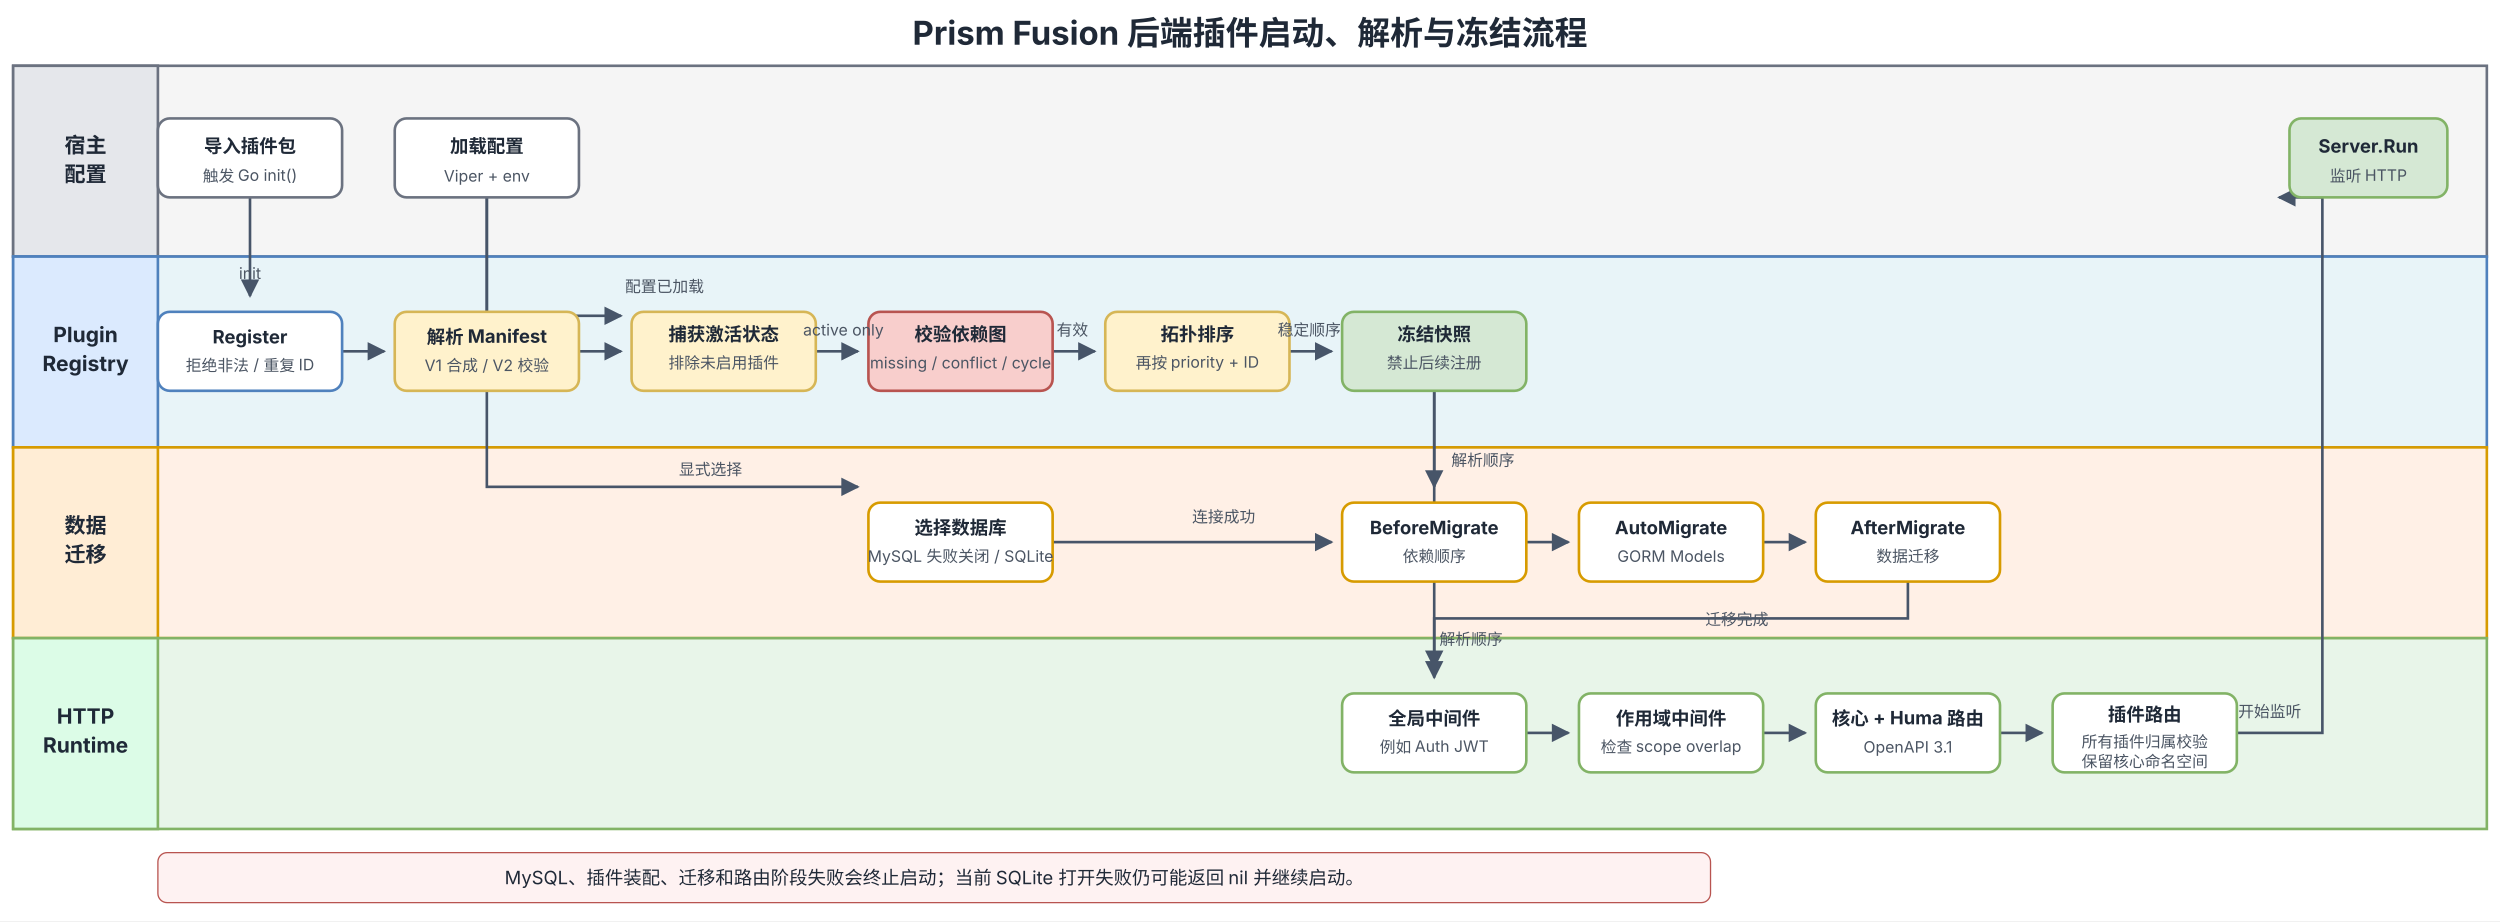
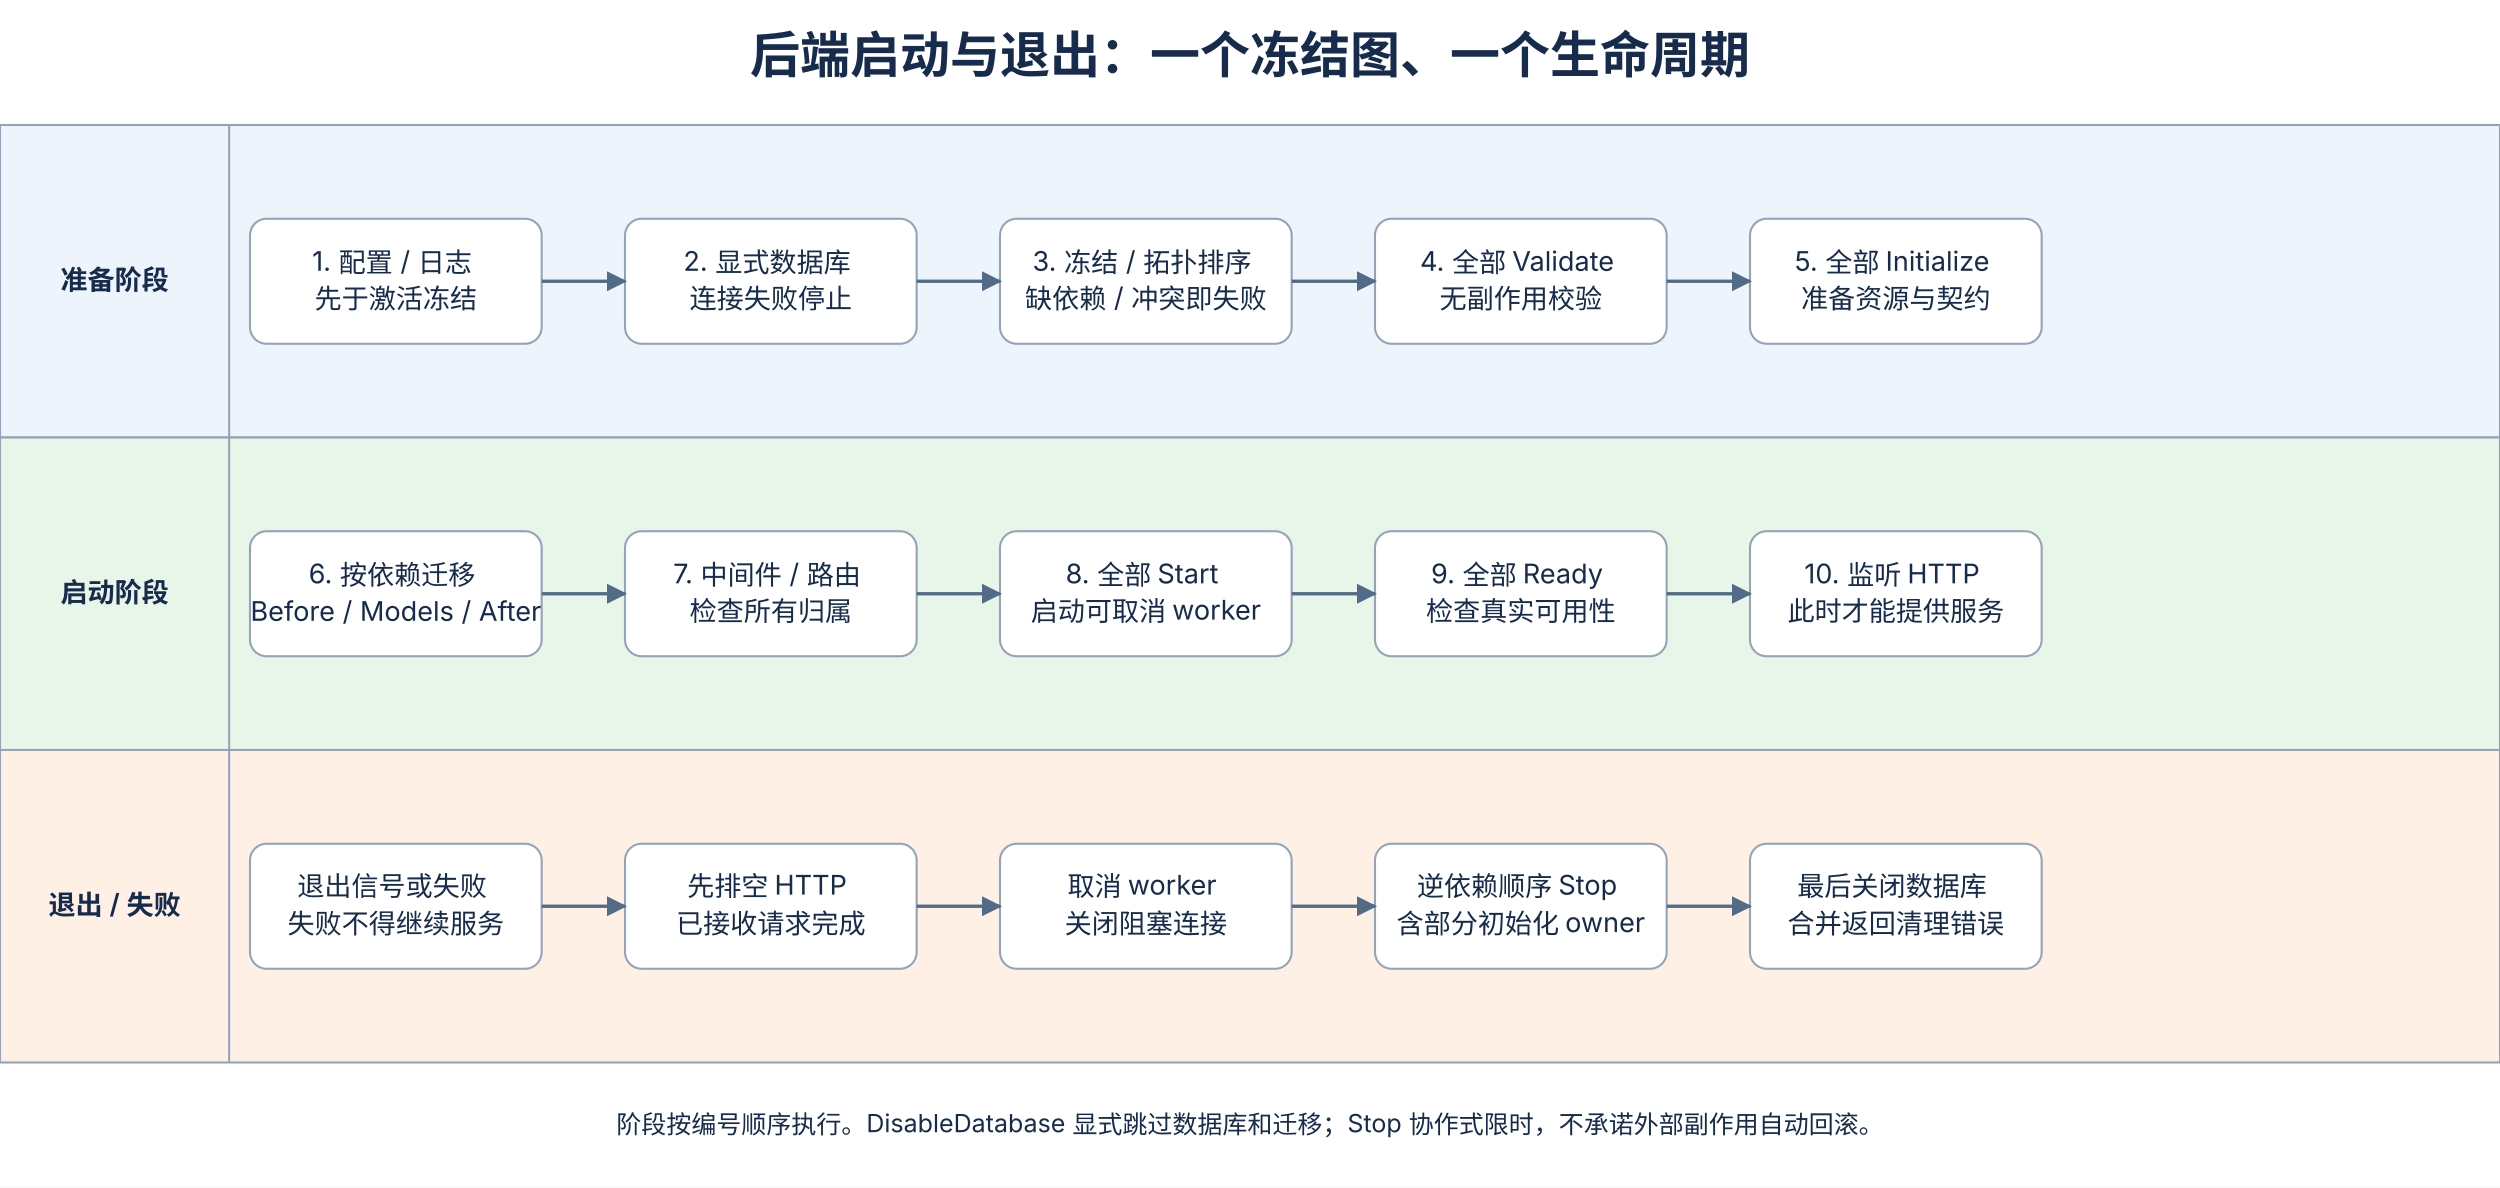
- <svg xmlns="http://www.w3.org/2000/svg" width="1900" height="700" viewBox="0 0 1900 700" role="img" aria-labelledby="title desc" data-drawio-source="plugin-startup-flow.drawio">
+ <svg xmlns="http://www.w3.org/2000/svg" width="1200" height="570" viewBox="0 0 1200 570" content="&lt;mxfile host=&quot;app.diagrams.net&quot;&gt;&lt;diagram id=&quot;architecture&quot; name=&quot;Page-1&quot;&gt;&lt;mxGraphModel adaptiveColors=&quot;auto&quot; pageWidth=&quot;1200&quot; pageHeight=&quot;570&quot;&gt;&#10;  &lt;root&gt;&#10;    &lt;mxCell id=&quot;0&quot;/&gt;&#10;    &lt;mxCell id=&quot;1&quot; parent=&quot;0&quot;/&gt;&#10;    &lt;mxCell id=&quot;title&quot; value=&quot;后端启动与退出：一个冻结图、一个生命周期&quot; style=&quot;text;html=1;fontSize=24;fontStyle=1;&quot; vertex=&quot;1&quot; parent=&quot;1&quot;&gt;&lt;mxGeometry x=&quot;0&quot; y=&quot;0&quot; width=&quot;1200&quot; height=&quot;50&quot; as=&quot;geometry&quot;/&gt;&lt;/mxCell&gt;&#10;    &lt;mxCell id=&quot;lane-0&quot; value=&quot;准备阶段&quot; style=&quot;swimlane;horizontal=0;startSize=110;whiteSpace=wrap;html=1;fillColor=#eef4fb;strokeColor=#94a3b8;fontColor=#172b4d;fontSize=13;&quot; vertex=&quot;1&quot; parent=&quot;1&quot;&gt;&lt;mxGeometry x=&quot;0&quot; y=&quot;60&quot; width=&quot;1200&quot; height=&quot;150&quot; as=&quot;geometry&quot;/&gt;&lt;/mxCell&gt;&#10;    &lt;mxCell id=&quot;sconfig&quot; value=&quot;1. 配置 / 日志&amp;#xa;先于激活冻结&quot; style=&quot;rounded=1;whiteSpace=wrap;html=1;fillColor=#ffffff;strokeColor=#94a3b8;fontColor=#172b4d;fontSize=13;&quot; vertex=&quot;1&quot; parent=&quot;lane-0&quot;&gt;&lt;mxGeometry x=&quot;120&quot; y=&quot;45&quot; width=&quot;140&quot; height=&quot;60&quot; as=&quot;geometry&quot;/&gt;&lt;/mxCell&gt;&#10;    &lt;mxCell id=&quot;sdb&quot; value=&quot;2. 显式数据库&amp;#xa;连接失败停止&quot; style=&quot;rounded=1;whiteSpace=wrap;html=1;fillColor=#ffffff;strokeColor=#94a3b8;fontColor=#172b4d;fontSize=13;&quot; vertex=&quot;1&quot; parent=&quot;lane-0&quot;&gt;&lt;mxGeometry x=&quot;300&quot; y=&quot;45&quot; width=&quot;140&quot; height=&quot;60&quot; as=&quot;geometry&quot;/&gt;&lt;/mxCell&gt;&#10;    &lt;mxCell id=&quot;sfreeze&quot; value=&quot;3. 冻结 / 拓扑排序&amp;#xa;缺依赖 / 冲突即失败&quot; style=&quot;rounded=1;whiteSpace=wrap;html=1;fillColor=#ffffff;strokeColor=#94a3b8;fontColor=#172b4d;fontSize=13;&quot; vertex=&quot;1&quot; parent=&quot;lane-0&quot;&gt;&lt;mxGeometry x=&quot;480&quot; y=&quot;45&quot; width=&quot;140&quot; height=&quot;60&quot; as=&quot;geometry&quot;/&gt;&lt;/mxCell&gt;&#10;    &lt;mxCell id=&quot;svalidate&quot; value=&quot;4. 全部 Validate&amp;#xa;无副作用校验&quot; style=&quot;rounded=1;whiteSpace=wrap;html=1;fillColor=#ffffff;strokeColor=#94a3b8;fontColor=#172b4d;fontSize=13;&quot; vertex=&quot;1&quot; parent=&quot;lane-0&quot;&gt;&lt;mxGeometry x=&quot;660&quot; y=&quot;45&quot; width=&quot;140&quot; height=&quot;60&quot; as=&quot;geometry&quot;/&gt;&lt;/mxCell&gt;&#10;    &lt;mxCell id=&quot;sinit&quot; value=&quot;5. 全部 Initialize&amp;#xa;准备资源与契约&quot; style=&quot;rounded=1;whiteSpace=wrap;html=1;fillColor=#ffffff;strokeColor=#94a3b8;fontColor=#172b4d;fontSize=13;&quot; vertex=&quot;1&quot; parent=&quot;lane-0&quot;&gt;&lt;mxGeometry x=&quot;840&quot; y=&quot;45&quot; width=&quot;140&quot; height=&quot;60&quot; as=&quot;geometry&quot;/&gt;&lt;/mxCell&gt;&#10;    &lt;mxCell id=&quot;lane-1&quot; value=&quot;启动阶段&quot; style=&quot;swimlane;horizontal=0;startSize=110;whiteSpace=wrap;html=1;fillColor=#e8f5e9;strokeColor=#94a3b8;fontColor=#172b4d;fontSize=13;&quot; vertex=&quot;1&quot; parent=&quot;1&quot;&gt;&lt;mxGeometry x=&quot;0&quot; y=&quot;210&quot; width=&quot;1200&quot; height=&quot;150&quot; as=&quot;geometry&quot;/&gt;&lt;/mxCell&gt;&#10;    &lt;mxCell id=&quot;smigrate&quot; value=&quot;6. 按依赖迁移&amp;#xa;Before / Models / After&quot; style=&quot;rounded=1;whiteSpace=wrap;html=1;fillColor=#ffffff;strokeColor=#94a3b8;fontColor=#172b4d;fontSize=13;&quot; vertex=&quot;1&quot; parent=&quot;lane-1&quot;&gt;&lt;mxGeometry x=&quot;120&quot; y=&quot;45&quot; width=&quot;140&quot; height=&quot;60&quot; as=&quot;geometry&quot;/&gt;&lt;/mxCell&gt;&#10;    &lt;mxCell id=&quot;sroute&quot; value=&quot;7. 中间件 / 路由&amp;#xa;检查所有归属&quot; style=&quot;rounded=1;whiteSpace=wrap;html=1;fillColor=#ffffff;strokeColor=#94a3b8;fontColor=#172b4d;fontSize=13;&quot; vertex=&quot;1&quot; parent=&quot;lane-1&quot;&gt;&lt;mxGeometry x=&quot;300&quot; y=&quot;45&quot; width=&quot;140&quot; height=&quot;60&quot; as=&quot;geometry&quot;/&gt;&lt;/mxCell&gt;&#10;    &lt;mxCell id=&quot;sstart&quot; value=&quot;8. 全部 Start&amp;#xa;启动可取消 worker&quot; style=&quot;rounded=1;whiteSpace=wrap;html=1;fillColor=#ffffff;strokeColor=#94a3b8;fontColor=#172b4d;fontSize=13;&quot; vertex=&quot;1&quot; parent=&quot;lane-1&quot;&gt;&lt;mxGeometry x=&quot;480&quot; y=&quot;45&quot; width=&quot;140&quot; height=&quot;60&quot; as=&quot;geometry&quot;/&gt;&lt;/mxCell&gt;&#10;    &lt;mxCell id=&quot;sready&quot; value=&quot;9. 全部 Ready&amp;#xa;检查真实可用性&quot; style=&quot;rounded=1;whiteSpace=wrap;html=1;fillColor=#ffffff;strokeColor=#94a3b8;fontColor=#172b4d;fontSize=13;&quot; vertex=&quot;1&quot; parent=&quot;lane-1&quot;&gt;&lt;mxGeometry x=&quot;660&quot; y=&quot;45&quot; width=&quot;140&quot; height=&quot;60&quot; as=&quot;geometry&quot;/&gt;&lt;/mxCell&gt;&#10;    &lt;mxCell id=&quot;sserve&quot; value=&quot;10. 监听 HTTP&amp;#xa;此时才能提供服务&quot; style=&quot;rounded=1;whiteSpace=wrap;html=1;fillColor=#ffffff;strokeColor=#94a3b8;fontColor=#172b4d;fontSize=13;&quot; vertex=&quot;1&quot; parent=&quot;lane-1&quot;&gt;&lt;mxGeometry x=&quot;840&quot; y=&quot;45&quot; width=&quot;140&quot; height=&quot;60&quot; as=&quot;geometry&quot;/&gt;&lt;/mxCell&gt;&#10;    &lt;mxCell id=&quot;lane-2&quot; value=&quot;退出 / 失败&quot; style=&quot;swimlane;horizontal=0;startSize=110;whiteSpace=wrap;html=1;fillColor=#fff0e6;strokeColor=#94a3b8;fontColor=#172b4d;fontSize=13;&quot; vertex=&quot;1&quot; parent=&quot;1&quot;&gt;&lt;mxGeometry x=&quot;0&quot; y=&quot;360&quot; width=&quot;1200&quot; height=&quot;150&quot; as=&quot;geometry&quot;/&gt;&lt;/mxCell&gt;&#10;    &lt;mxCell id=&quot;ssignal&quot; value=&quot;退出信号或失败&amp;#xa;失败不得继续服务&quot; style=&quot;rounded=1;whiteSpace=wrap;html=1;fillColor=#ffffff;strokeColor=#94a3b8;fontColor=#172b4d;fontSize=13;&quot; vertex=&quot;1&quot; parent=&quot;lane-2&quot;&gt;&lt;mxGeometry x=&quot;120&quot; y=&quot;45&quot; width=&quot;140&quot; height=&quot;60&quot; as=&quot;geometry&quot;/&gt;&lt;/mxCell&gt;&#10;    &lt;mxCell id=&quot;sdrain&quot; value=&quot;先排空 HTTP&amp;#xa;已接收请求完成&quot; style=&quot;rounded=1;whiteSpace=wrap;html=1;fillColor=#ffffff;strokeColor=#94a3b8;fontColor=#172b4d;fontSize=13;&quot; vertex=&quot;1&quot; parent=&quot;lane-2&quot;&gt;&lt;mxGeometry x=&quot;300&quot; y=&quot;45&quot; width=&quot;140&quot; height=&quot;60&quot; as=&quot;geometry&quot;/&gt;&lt;/mxCell&gt;&#10;    &lt;mxCell id=&quot;scancel&quot; value=&quot;取消 worker&amp;#xa;关闭阻塞连接&quot; style=&quot;rounded=1;whiteSpace=wrap;html=1;fillColor=#ffffff;strokeColor=#94a3b8;fontColor=#172b4d;fontSize=13;&quot; vertex=&quot;1&quot; parent=&quot;lane-2&quot;&gt;&lt;mxGeometry x=&quot;480&quot; y=&quot;45&quot; width=&quot;140&quot; height=&quot;60&quot; as=&quot;geometry&quot;/&gt;&lt;/mxCell&gt;&#10;    &lt;mxCell id=&quot;sstop&quot; value=&quot;逆依赖顺序 Stop&amp;#xa;含部分初始化 owner&quot; style=&quot;rounded=1;whiteSpace=wrap;html=1;fillColor=#ffffff;strokeColor=#94a3b8;fontColor=#172b4d;fontSize=13;&quot; vertex=&quot;1&quot; parent=&quot;lane-2&quot;&gt;&lt;mxGeometry x=&quot;660&quot; y=&quot;45&quot; width=&quot;140&quot; height=&quot;60&quot; as=&quot;geometry&quot;/&gt;&lt;/mxCell&gt;&#10;    &lt;mxCell id=&quot;sclose&quot; value=&quot;最后关闭数据库&amp;#xa;合并返回清理错误&quot; style=&quot;rounded=1;whiteSpace=wrap;html=1;fillColor=#ffffff;strokeColor=#94a3b8;fontColor=#172b4d;fontSize=13;&quot; vertex=&quot;1&quot; parent=&quot;lane-2&quot;&gt;&lt;mxGeometry x=&quot;840&quot; y=&quot;45&quot; width=&quot;140&quot; height=&quot;60&quot; as=&quot;geometry&quot;/&gt;&lt;/mxCell&gt;&#10;    &lt;mxCell id=&quot;note&quot; value=&quot;阶段按编号顺序执行。DisableDatabase 显式跳过数据库和迁移；Stop 协作式限时，不承诺外部副作用自动回滚。&quot; style=&quot;text;whiteSpace=wrap;html=1;fillColor=none;strokeColor=#94a3b8;fontColor=#172b4d;fontSize=13;&quot; vertex=&quot;1&quot; parent=&quot;1&quot;&gt;&lt;mxGeometry x=&quot;20&quot; y=&quot;520&quot; width=&quot;1160&quot; height=&quot;40&quot; as=&quot;geometry&quot;/&gt;&lt;/mxCell&gt;&#10;    &lt;mxCell id=&quot;edge-0&quot; value=&quot;&quot; style=&quot;edgeStyle=orthogonalEdgeStyle;rounded=1;html=1;strokeColor=#526b87;endArrow=classic;&quot; edge=&quot;1&quot; source=&quot;sconfig&quot; target=&quot;sdb&quot; parent=&quot;1&quot;&gt;&lt;mxGeometry relative=&quot;1&quot; as=&quot;geometry&quot;/&gt;&lt;/mxCell&gt;&#10;    &lt;mxCell id=&quot;edge-1&quot; value=&quot;&quot; style=&quot;edgeStyle=orthogonalEdgeStyle;rounded=1;html=1;strokeColor=#526b87;endArrow=classic;&quot; edge=&quot;1&quot; source=&quot;sdb&quot; target=&quot;sfreeze&quot; parent=&quot;1&quot;&gt;&lt;mxGeometry relative=&quot;1&quot; as=&quot;geometry&quot;/&gt;&lt;/mxCell&gt;&#10;    &lt;mxCell id=&quot;edge-2&quot; value=&quot;&quot; style=&quot;edgeStyle=orthogonalEdgeStyle;rounded=1;html=1;strokeColor=#526b87;endArrow=classic;&quot; edge=&quot;1&quot; source=&quot;sfreeze&quot; target=&quot;svalidate&quot; parent=&quot;1&quot;&gt;&lt;mxGeometry relative=&quot;1&quot; as=&quot;geometry&quot;/&gt;&lt;/mxCell&gt;&#10;    &lt;mxCell id=&quot;edge-3&quot; value=&quot;&quot; style=&quot;edgeStyle=orthogonalEdgeStyle;rounded=1;html=1;strokeColor=#526b87;endArrow=classic;&quot; edge=&quot;1&quot; source=&quot;svalidate&quot; target=&quot;sinit&quot; parent=&quot;1&quot;&gt;&lt;mxGeometry relative=&quot;1&quot; as=&quot;geometry&quot;/&gt;&lt;/mxCell&gt;&#10;    &lt;mxCell id=&quot;edge-4&quot; value=&quot;&quot; style=&quot;edgeStyle=orthogonalEdgeStyle;rounded=1;html=1;strokeColor=#526b87;endArrow=classic;&quot; edge=&quot;1&quot; source=&quot;smigrate&quot; target=&quot;sroute&quot; parent=&quot;1&quot;&gt;&lt;mxGeometry relative=&quot;1&quot; as=&quot;geometry&quot;/&gt;&lt;/mxCell&gt;&#10;    &lt;mxCell id=&quot;edge-5&quot; value=&quot;&quot; style=&quot;edgeStyle=orthogonalEdgeStyle;rounded=1;html=1;strokeColor=#526b87;endArrow=classic;&quot; edge=&quot;1&quot; source=&quot;sroute&quot; target=&quot;sstart&quot; parent=&quot;1&quot;&gt;&lt;mxGeometry relative=&quot;1&quot; as=&quot;geometry&quot;/&gt;&lt;/mxCell&gt;&#10;    &lt;mxCell id=&quot;edge-6&quot; value=&quot;&quot; style=&quot;edgeStyle=orthogonalEdgeStyle;rounded=1;html=1;strokeColor=#526b87;endArrow=classic;&quot; edge=&quot;1&quot; source=&quot;sstart&quot; target=&quot;sready&quot; parent=&quot;1&quot;&gt;&lt;mxGeometry relative=&quot;1&quot; as=&quot;geometry&quot;/&gt;&lt;/mxCell&gt;&#10;    &lt;mxCell id=&quot;edge-7&quot; value=&quot;&quot; style=&quot;edgeStyle=orthogonalEdgeStyle;rounded=1;html=1;strokeColor=#526b87;endArrow=classic;&quot; edge=&quot;1&quot; source=&quot;sready&quot; target=&quot;sserve&quot; parent=&quot;1&quot;&gt;&lt;mxGeometry relative=&quot;1&quot; as=&quot;geometry&quot;/&gt;&lt;/mxCell&gt;&#10;    &lt;mxCell id=&quot;edge-8&quot; value=&quot;&quot; style=&quot;edgeStyle=orthogonalEdgeStyle;rounded=1;html=1;strokeColor=#526b87;endArrow=classic;&quot; edge=&quot;1&quot; source=&quot;ssignal&quot; target=&quot;sdrain&quot; parent=&quot;1&quot;&gt;&lt;mxGeometry relative=&quot;1&quot; as=&quot;geometry&quot;/&gt;&lt;/mxCell&gt;&#10;    &lt;mxCell id=&quot;edge-9&quot; value=&quot;&quot; style=&quot;edgeStyle=orthogonalEdgeStyle;rounded=1;html=1;strokeColor=#526b87;endArrow=classic;&quot; edge=&quot;1&quot; source=&quot;sdrain&quot; target=&quot;scancel&quot; parent=&quot;1&quot;&gt;&lt;mxGeometry relative=&quot;1&quot; as=&quot;geometry&quot;/&gt;&lt;/mxCell&gt;&#10;    &lt;mxCell id=&quot;edge-10&quot; value=&quot;&quot; style=&quot;edgeStyle=orthogonalEdgeStyle;rounded=1;html=1;strokeColor=#526b87;endArrow=classic;&quot; edge=&quot;1&quot; source=&quot;scancel&quot; target=&quot;sstop&quot; parent=&quot;1&quot;&gt;&lt;mxGeometry relative=&quot;1&quot; as=&quot;geometry&quot;/&gt;&lt;/mxCell&gt;&#10;    &lt;mxCell id=&quot;edge-11&quot; value=&quot;&quot; style=&quot;edgeStyle=orthogonalEdgeStyle;rounded=1;html=1;strokeColor=#526b87;endArrow=classic;&quot; edge=&quot;1&quot; source=&quot;sstop&quot; target=&quot;sclose&quot; parent=&quot;1&quot;&gt;&lt;mxGeometry relative=&quot;1&quot; as=&quot;geometry&quot;/&gt;&lt;/mxCell&gt;&#10;  &lt;/root&gt;&#10;&lt;/mxGraphModel&gt;&#10;&lt;/diagram&gt;&lt;/mxfile&gt;" role="img" aria-labelledby="diagram-title">
  <defs>
-     <marker id="arrow" viewBox="0 0 10 10" refX="9" refY="5" markerWidth="7" markerHeight="7" orient="auto-start-reverse">
-       <path d="M 0 0 L 10 5 L 0 10 z" fill="#475569" />
+     <marker id="arrow" viewBox="0 0 10 10" refX="9" refY="5" markerWidth="6" markerHeight="6" orient="auto-start-reverse">
+       <path d="M 0 0 L 10 5 L 0 10 z" fill="#526b87" />
    </marker>
-     <style>
-       text{font-family:Inter,"Noto Sans CJK SC","Microsoft YaHei",Arial,sans-serif;fill:#1f2937}.lane{stroke-width:2}.node{fill:#fff;stroke-width:2}.label{font-size:14px;text-anchor:middle}.small{font-size:12px;text-anchor:middle;fill:#4b5563}.lane-title{font-size:16px;font-weight:700;text-anchor:middle}.edge{fill:none;stroke:#475569;stroke-width:2;marker-end:url(#arrow)}
-     </style>
  </defs>
-   <rect width="1900" height="700" fill="#fff" />
-   <text x="950" y="34" text-anchor="middle" font-size="25" font-weight="700">Prism Fusion 后端插件启动、解析与冻结流程</text>
-   <g>
-     <rect x="10" y="50" width="1880" height="145" fill="#f5f5f5" stroke="#6b7280" class="lane" />
-     <rect x="10" y="50" width="110" height="145" fill="#e5e7eb" stroke="#6b7280" class="lane" />
-     <text x="65" y="116" class="lane-title">宿主</text>
-     <text x="65" y="138" class="lane-title">配置</text>
-     <rect x="10" y="195" width="1880" height="145" fill="#e8f4f8" stroke="#4f81bd" class="lane" />
-     <rect x="10" y="195" width="110" height="145" fill="#dbeafe" stroke="#4f81bd" class="lane" />
-     <text x="65" y="260" class="lane-title">Plugin</text>
-     <text x="65" y="282" class="lane-title">Registry</text>
-     <rect x="10" y="340" width="1880" height="145" fill="#fff0e6" stroke="#d79b00" class="lane" />
-     <rect x="10" y="340" width="110" height="145" fill="#ffedd5" stroke="#d79b00" class="lane" />
-     <text x="65" y="405" class="lane-title">数据</text>
-     <text x="65" y="427" class="lane-title">迁移</text>
-     <rect x="10" y="485" width="1880" height="145" fill="#e8f5e9" stroke="#82b366" class="lane" />
-     <rect x="10" y="485" width="110" height="145" fill="#dcfce7" stroke="#82b366" class="lane" />
-     <text x="65" y="550" class="lane-title">HTTP</text>
-     <text x="65" y="572" class="lane-title">Runtime</text>
+   <rect width="100%" height="100%" fill="#fff" />
+   <g font-family="Inter, Noto Sans CJK SC, Microsoft YaHei, Arial, sans-serif" fill="#172b4d">
+     <text x="600" y="35" text-anchor="middle" font-size="24" font-weight="700">后端启动与退出：一个冻结图、一个生命周期</text>
+     <rect x="0" y="60" width="1200" height="150" rx="0" fill="#eef4fb" stroke="#94a3b8" />
+     <path d="M 110 60 V 210" stroke="#94a3b8" />
+     <rect x="120" y="105" width="140" height="60" rx="8" fill="#ffffff" stroke="#94a3b8" />
+     <rect x="300" y="105" width="140" height="60" rx="8" fill="#ffffff" stroke="#94a3b8" />
+     <rect x="480" y="105" width="140" height="60" rx="8" fill="#ffffff" stroke="#94a3b8" />
+     <rect x="660" y="105" width="140" height="60" rx="8" fill="#ffffff" stroke="#94a3b8" />
+     <rect x="840" y="105" width="140" height="60" rx="8" fill="#ffffff" stroke="#94a3b8" />
+     <rect x="0" y="210" width="1200" height="150" rx="0" fill="#e8f5e9" stroke="#94a3b8" />
+     <path d="M 110 210 V 360" stroke="#94a3b8" />
+     <rect x="120" y="255" width="140" height="60" rx="8" fill="#ffffff" stroke="#94a3b8" />
+     <rect x="300" y="255" width="140" height="60" rx="8" fill="#ffffff" stroke="#94a3b8" />
+     <rect x="480" y="255" width="140" height="60" rx="8" fill="#ffffff" stroke="#94a3b8" />
+     <rect x="660" y="255" width="140" height="60" rx="8" fill="#ffffff" stroke="#94a3b8" />
+     <rect x="840" y="255" width="140" height="60" rx="8" fill="#ffffff" stroke="#94a3b8" />
+     <rect x="0" y="360" width="1200" height="150" rx="0" fill="#fff0e6" stroke="#94a3b8" />
+     <path d="M 110 360 V 510" stroke="#94a3b8" />
+     <rect x="120" y="405" width="140" height="60" rx="8" fill="#ffffff" stroke="#94a3b8" />
+     <rect x="300" y="405" width="140" height="60" rx="8" fill="#ffffff" stroke="#94a3b8" />
+     <rect x="480" y="405" width="140" height="60" rx="8" fill="#ffffff" stroke="#94a3b8" />
+     <rect x="660" y="405" width="140" height="60" rx="8" fill="#ffffff" stroke="#94a3b8" />
+     <rect x="840" y="405" width="140" height="60" rx="8" fill="#ffffff" stroke="#94a3b8" />
+     <path d="M 260 135 H 300" fill="none" stroke="#526b87" stroke-width="1.6" marker-end="url(#arrow)" />
+     <path d="M 440 135 H 480" fill="none" stroke="#526b87" stroke-width="1.6" marker-end="url(#arrow)" />
+     <path d="M 620 135 H 660" fill="none" stroke="#526b87" stroke-width="1.6" marker-end="url(#arrow)" />
+     <path d="M 800 135 H 840" fill="none" stroke="#526b87" stroke-width="1.6" marker-end="url(#arrow)" />
+     <path d="M 260 285 H 300" fill="none" stroke="#526b87" stroke-width="1.6" marker-end="url(#arrow)" />
+     <path d="M 440 285 H 480" fill="none" stroke="#526b87" stroke-width="1.6" marker-end="url(#arrow)" />
+     <path d="M 620 285 H 660" fill="none" stroke="#526b87" stroke-width="1.6" marker-end="url(#arrow)" />
+     <path d="M 800 285 H 840" fill="none" stroke="#526b87" stroke-width="1.6" marker-end="url(#arrow)" />
+     <path d="M 260 435 H 300" fill="none" stroke="#526b87" stroke-width="1.6" marker-end="url(#arrow)" />
+     <path d="M 440 435 H 480" fill="none" stroke="#526b87" stroke-width="1.6" marker-end="url(#arrow)" />
+     <path d="M 620 435 H 660" fill="none" stroke="#526b87" stroke-width="1.6" marker-end="url(#arrow)" />
+     <path d="M 800 435 H 840" fill="none" stroke="#526b87" stroke-width="1.6" marker-end="url(#arrow)" />
+     <text x="55" y="139" text-anchor="middle" font-size="13" font-weight="600">
+       <tspan x="55" dy="0">准备阶段</tspan>
+     </text>
+     <text x="190" y="130" text-anchor="middle" font-size="13" font-weight="400">
+       <tspan x="190" dy="0">1. 配置 / 日志</tspan>
+       <tspan x="190" dy="18">先于激活冻结</tspan>
+     </text>
+     <text x="370" y="130" text-anchor="middle" font-size="13" font-weight="400">
+       <tspan x="370" dy="0">2. 显式数据库</tspan>
+       <tspan x="370" dy="18">连接失败停止</tspan>
+     </text>
+     <text x="550" y="130" text-anchor="middle" font-size="13" font-weight="400">
+       <tspan x="550" dy="0">3. 冻结 / 拓扑排序</tspan>
+       <tspan x="550" dy="18">缺依赖 / 冲突即失败</tspan>
+     </text>
+     <text x="730" y="130" text-anchor="middle" font-size="13" font-weight="400">
+       <tspan x="730" dy="0">4. 全部 Validate</tspan>
+       <tspan x="730" dy="18">无副作用校验</tspan>
+     </text>
+     <text x="910" y="130" text-anchor="middle" font-size="13" font-weight="400">
+       <tspan x="910" dy="0">5. 全部 Initialize</tspan>
+       <tspan x="910" dy="18">准备资源与契约</tspan>
+     </text>
+     <text x="55" y="289" text-anchor="middle" font-size="13" font-weight="600">
+       <tspan x="55" dy="0">启动阶段</tspan>
+     </text>
+     <text x="190" y="280" text-anchor="middle" font-size="13" font-weight="400">
+       <tspan x="190" dy="0">6. 按依赖迁移</tspan>
+       <tspan x="190" dy="18">Before / Models / After</tspan>
+     </text>
+     <text x="370" y="280" text-anchor="middle" font-size="13" font-weight="400">
+       <tspan x="370" dy="0">7. 中间件 / 路由</tspan>
+       <tspan x="370" dy="18">检查所有归属</tspan>
+     </text>
+     <text x="550" y="280" text-anchor="middle" font-size="13" font-weight="400">
+       <tspan x="550" dy="0">8. 全部 Start</tspan>
+       <tspan x="550" dy="18">启动可取消 worker</tspan>
+     </text>
+     <text x="730" y="280" text-anchor="middle" font-size="13" font-weight="400">
+       <tspan x="730" dy="0">9. 全部 Ready</tspan>
+       <tspan x="730" dy="18">检查真实可用性</tspan>
+     </text>
+     <text x="910" y="280" text-anchor="middle" font-size="13" font-weight="400">
+       <tspan x="910" dy="0">10. 监听 HTTP</tspan>
+       <tspan x="910" dy="18">此时才能提供服务</tspan>
+     </text>
+     <text x="55" y="439" text-anchor="middle" font-size="13" font-weight="600">
+       <tspan x="55" dy="0">退出 / 失败</tspan>
+     </text>
+     <text x="190" y="430" text-anchor="middle" font-size="13" font-weight="400">
+       <tspan x="190" dy="0">退出信号或失败</tspan>
+       <tspan x="190" dy="18">失败不得继续服务</tspan>
+     </text>
+     <text x="370" y="430" text-anchor="middle" font-size="13" font-weight="400">
+       <tspan x="370" dy="0">先排空 HTTP</tspan>
+       <tspan x="370" dy="18">已接收请求完成</tspan>
+     </text>
+     <text x="550" y="430" text-anchor="middle" font-size="13" font-weight="400">
+       <tspan x="550" dy="0">取消 worker</tspan>
+       <tspan x="550" dy="18">关闭阻塞连接</tspan>
+     </text>
+     <text x="730" y="430" text-anchor="middle" font-size="13" font-weight="400">
+       <tspan x="730" dy="0">逆依赖顺序 Stop</tspan>
+       <tspan x="730" dy="18">含部分初始化 owner</tspan>
+     </text>
+     <text x="910" y="430" text-anchor="middle" font-size="13" font-weight="400">
+       <tspan x="910" dy="0">最后关闭数据库</tspan>
+       <tspan x="910" dy="18">合并返回清理错误</tspan>
+     </text>
+     <text x="600" y="544" text-anchor="middle" font-size="12" font-weight="400">
+       <tspan x="600" dy="0">阶段按编号顺序执行。DisableDatabase 显式跳过数据库和迁移；Stop 协作式限时，不承诺外部副作用自动回滚。</tspan>
+     </text>
  </g>
-   <g class="edge">
-     <path d="M190 150 V225" />
-     <path d="M260 267 H292" />
-     <path d="M370 150 V240 H472" />
-     <path d="M440 267 H472" />
-     <path d="M620 267 H652" />
-     <path d="M800 267 H832" />
-     <path d="M980 267 H1012" />
-     <path d="M370 150 V370 H652" />
-     <path d="M1090 297 V370" />
-     <path d="M800 412 H1012" />
-     <path d="M1160 412 H1192" />
-     <path d="M1340 412 H1372" />
-     <path d="M1090 297 V515" />
-     <path d="M1450 442 V470 H1090 V507" />
-     <path d="M1160 557 H1192" />
-     <path d="M1340 557 H1372" />
-     <path d="M1520 557 H1552" />
-     <path d="M1700 557 H1765 V150 H1732" />
-   </g>
-   <g>
-     <rect x="120" y="90" width="140" height="60" rx="9" class="node" stroke="#6b7280" />
-     <text x="190" y="116" class="label" font-weight="700">导入插件包</text>
-     <text x="190" y="138" class="small">触发 Go init()</text>
-     <rect x="300" y="90" width="140" height="60" rx="9" class="node" stroke="#6b7280" />
-     <text x="370" y="116" class="label" font-weight="700">加载配置</text>
-     <text x="370" y="138" class="small">Viper + env</text>
-     <rect x="1740" y="90" width="120" height="60" rx="9" fill="#d5e8d4" stroke="#82b366" stroke-width="2" />
-     <text x="1800" y="116" class="label" font-weight="700">Server.Run</text>
-     <text x="1800" y="138" class="small">监听 HTTP</text>
-     <rect x="120" y="237" width="140" height="60" rx="9" class="node" stroke="#4f81bd" />
-     <text x="190" y="261" class="label" font-weight="700">Register</text>
-     <text x="190" y="282" class="small">拒绝非法 / 重复 ID</text>
-     <rect x="300" y="237" width="140" height="60" rx="9" fill="#fff2cc" stroke="#d6b656" stroke-width="2" />
-     <text x="370" y="261" class="label" font-weight="700">解析 Manifest</text>
-     <text x="370" y="282" class="small">V1 合成 / V2 校验</text>
-     <rect x="480" y="237" width="140" height="60" rx="9" fill="#fff2cc" stroke="#d6b656" stroke-width="2" />
-     <text x="550" y="259" class="label" font-weight="700">捕获激活状态</text>
-     <text x="550" y="280" class="small">排除未启用插件</text>
-     <rect x="660" y="237" width="140" height="60" rx="9" fill="#f8cecc" stroke="#b85450" stroke-width="2" />
-     <text x="730" y="259" class="label" font-weight="700">校验依赖图</text>
-     <text x="730" y="280" class="small">missing / conflict / cycle</text>
-     <rect x="840" y="237" width="140" height="60" rx="9" fill="#fff2cc" stroke="#d6b656" stroke-width="2" />
-     <text x="910" y="259" class="label" font-weight="700">拓扑排序</text>
-     <text x="910" y="280" class="small">再按 priority + ID</text>
-     <rect x="1020" y="237" width="140" height="60" rx="9" fill="#d5e8d4" stroke="#82b366" stroke-width="2" />
-     <text x="1090" y="259" class="label" font-weight="700">冻结快照</text>
-     <text x="1090" y="280" class="small">禁止后续注册</text>
-     <rect x="660" y="382" width="140" height="60" rx="9" class="node" stroke="#d79b00" />
-     <text x="730" y="406" class="label" font-weight="700">选择数据库</text>
-     <text x="730" y="427" class="small">MySQL 失败关闭 / SQLite</text>
-     <rect x="1020" y="382" width="140" height="60" rx="9" class="node" stroke="#d79b00" />
-     <text x="1090" y="406" class="label" font-weight="700">BeforeMigrate</text>
-     <text x="1090" y="427" class="small">依赖顺序</text>
-     <rect x="1200" y="382" width="140" height="60" rx="9" class="node" stroke="#d79b00" />
-     <text x="1270" y="406" class="label" font-weight="700">AutoMigrate</text>
-     <text x="1270" y="427" class="small">GORM Models</text>
-     <rect x="1380" y="382" width="140" height="60" rx="9" class="node" stroke="#d79b00" />
-     <text x="1450" y="406" class="label" font-weight="700">AfterMigrate</text>
-     <text x="1450" y="427" class="small">数据迁移</text>
-     <rect x="1020" y="527" width="140" height="60" rx="9" class="node" stroke="#82b366" />
-     <text x="1090" y="551" class="label" font-weight="700">全局中间件</text>
-     <text x="1090" y="572" class="small">例如 Auth JWT</text>
-     <rect x="1200" y="527" width="140" height="60" rx="9" class="node" stroke="#82b366" />
-     <text x="1270" y="551" class="label" font-weight="700">作用域中间件</text>
-     <text x="1270" y="572" class="small">检查 scope overlap</text>
-     <rect x="1380" y="527" width="140" height="60" rx="9" class="node" stroke="#82b366" />
-     <text x="1450" y="551" class="label" font-weight="700">核心 + Huma 路由</text>
-     <text x="1450" y="572" class="small">OpenAPI 3.1</text>
-     <rect x="1560" y="527" width="140" height="60" rx="9" class="node" stroke="#82b366" />
-     <text x="1630" y="548" class="label" font-weight="700">插件路由</text>
-     <text x="1630" y="568" class="small">所有插件归属校验</text>
-     <text x="1630" y="583" class="small">保留核心命名空间</text>
-   </g>
-   <g>
-     <text x="190" y="212" class="small">init</text>
-     <text x="505" y="222" class="small">配置已加载</text>
-     <text x="641" y="255" class="small">active only</text>
-     <text x="815" y="255" class="small">有效</text>
-     <text x="995" y="255" class="small">稳定顺序</text>
-     <text x="540" y="361" class="small">显式选择</text>
-     <text x="930" y="397" class="small">连接成功</text>
-     <text x="1127" y="354" class="small">解析顺序</text>
-     <text x="1118" y="490" class="small">解析顺序</text>
-     <text x="1320" y="475" class="small">迁移完成</text>
-     <text x="1725" y="545" class="small">开始监听</text>
-   </g>
-   <rect x="120" y="648" width="1180" height="38" rx="7" fill="#fef2f2" stroke="#b85450" />
-   <text x="710" y="672" class="label">MySQL、插件装配、迁移和路由阶段失败会终止启动；当前 SQLite 打开失败仍可能返回 nil 并继续启动。</text>
</svg>
